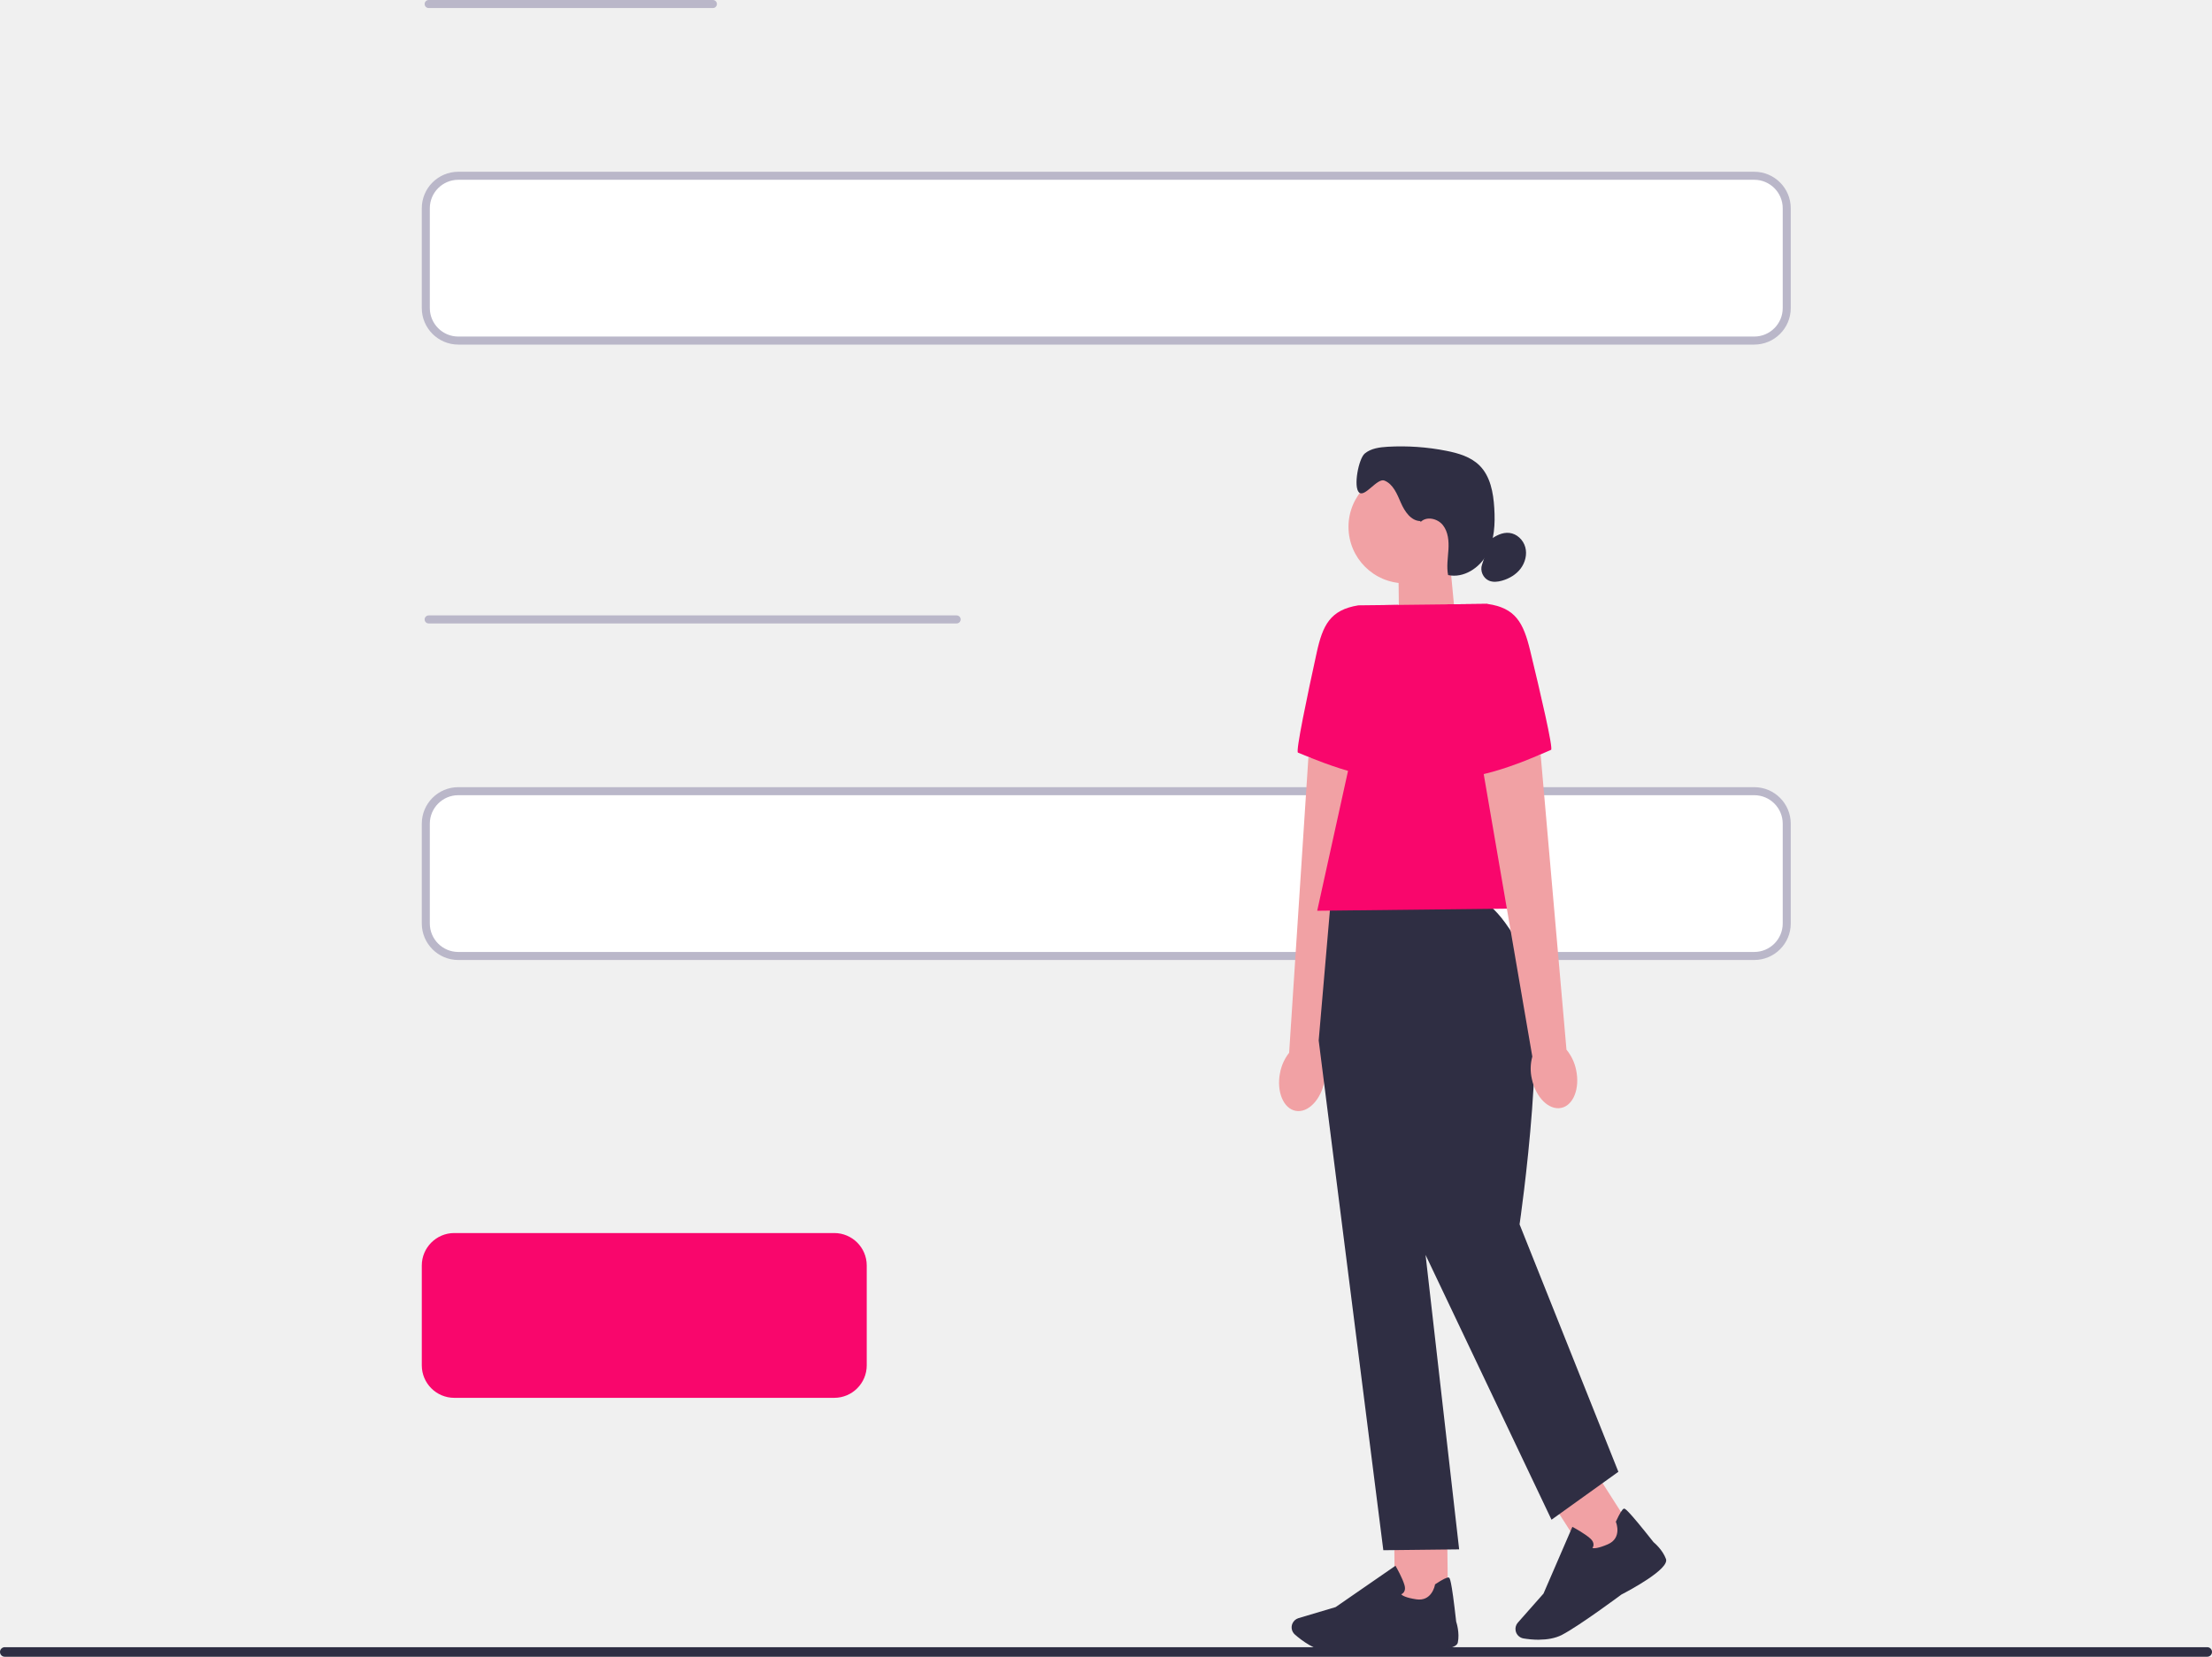
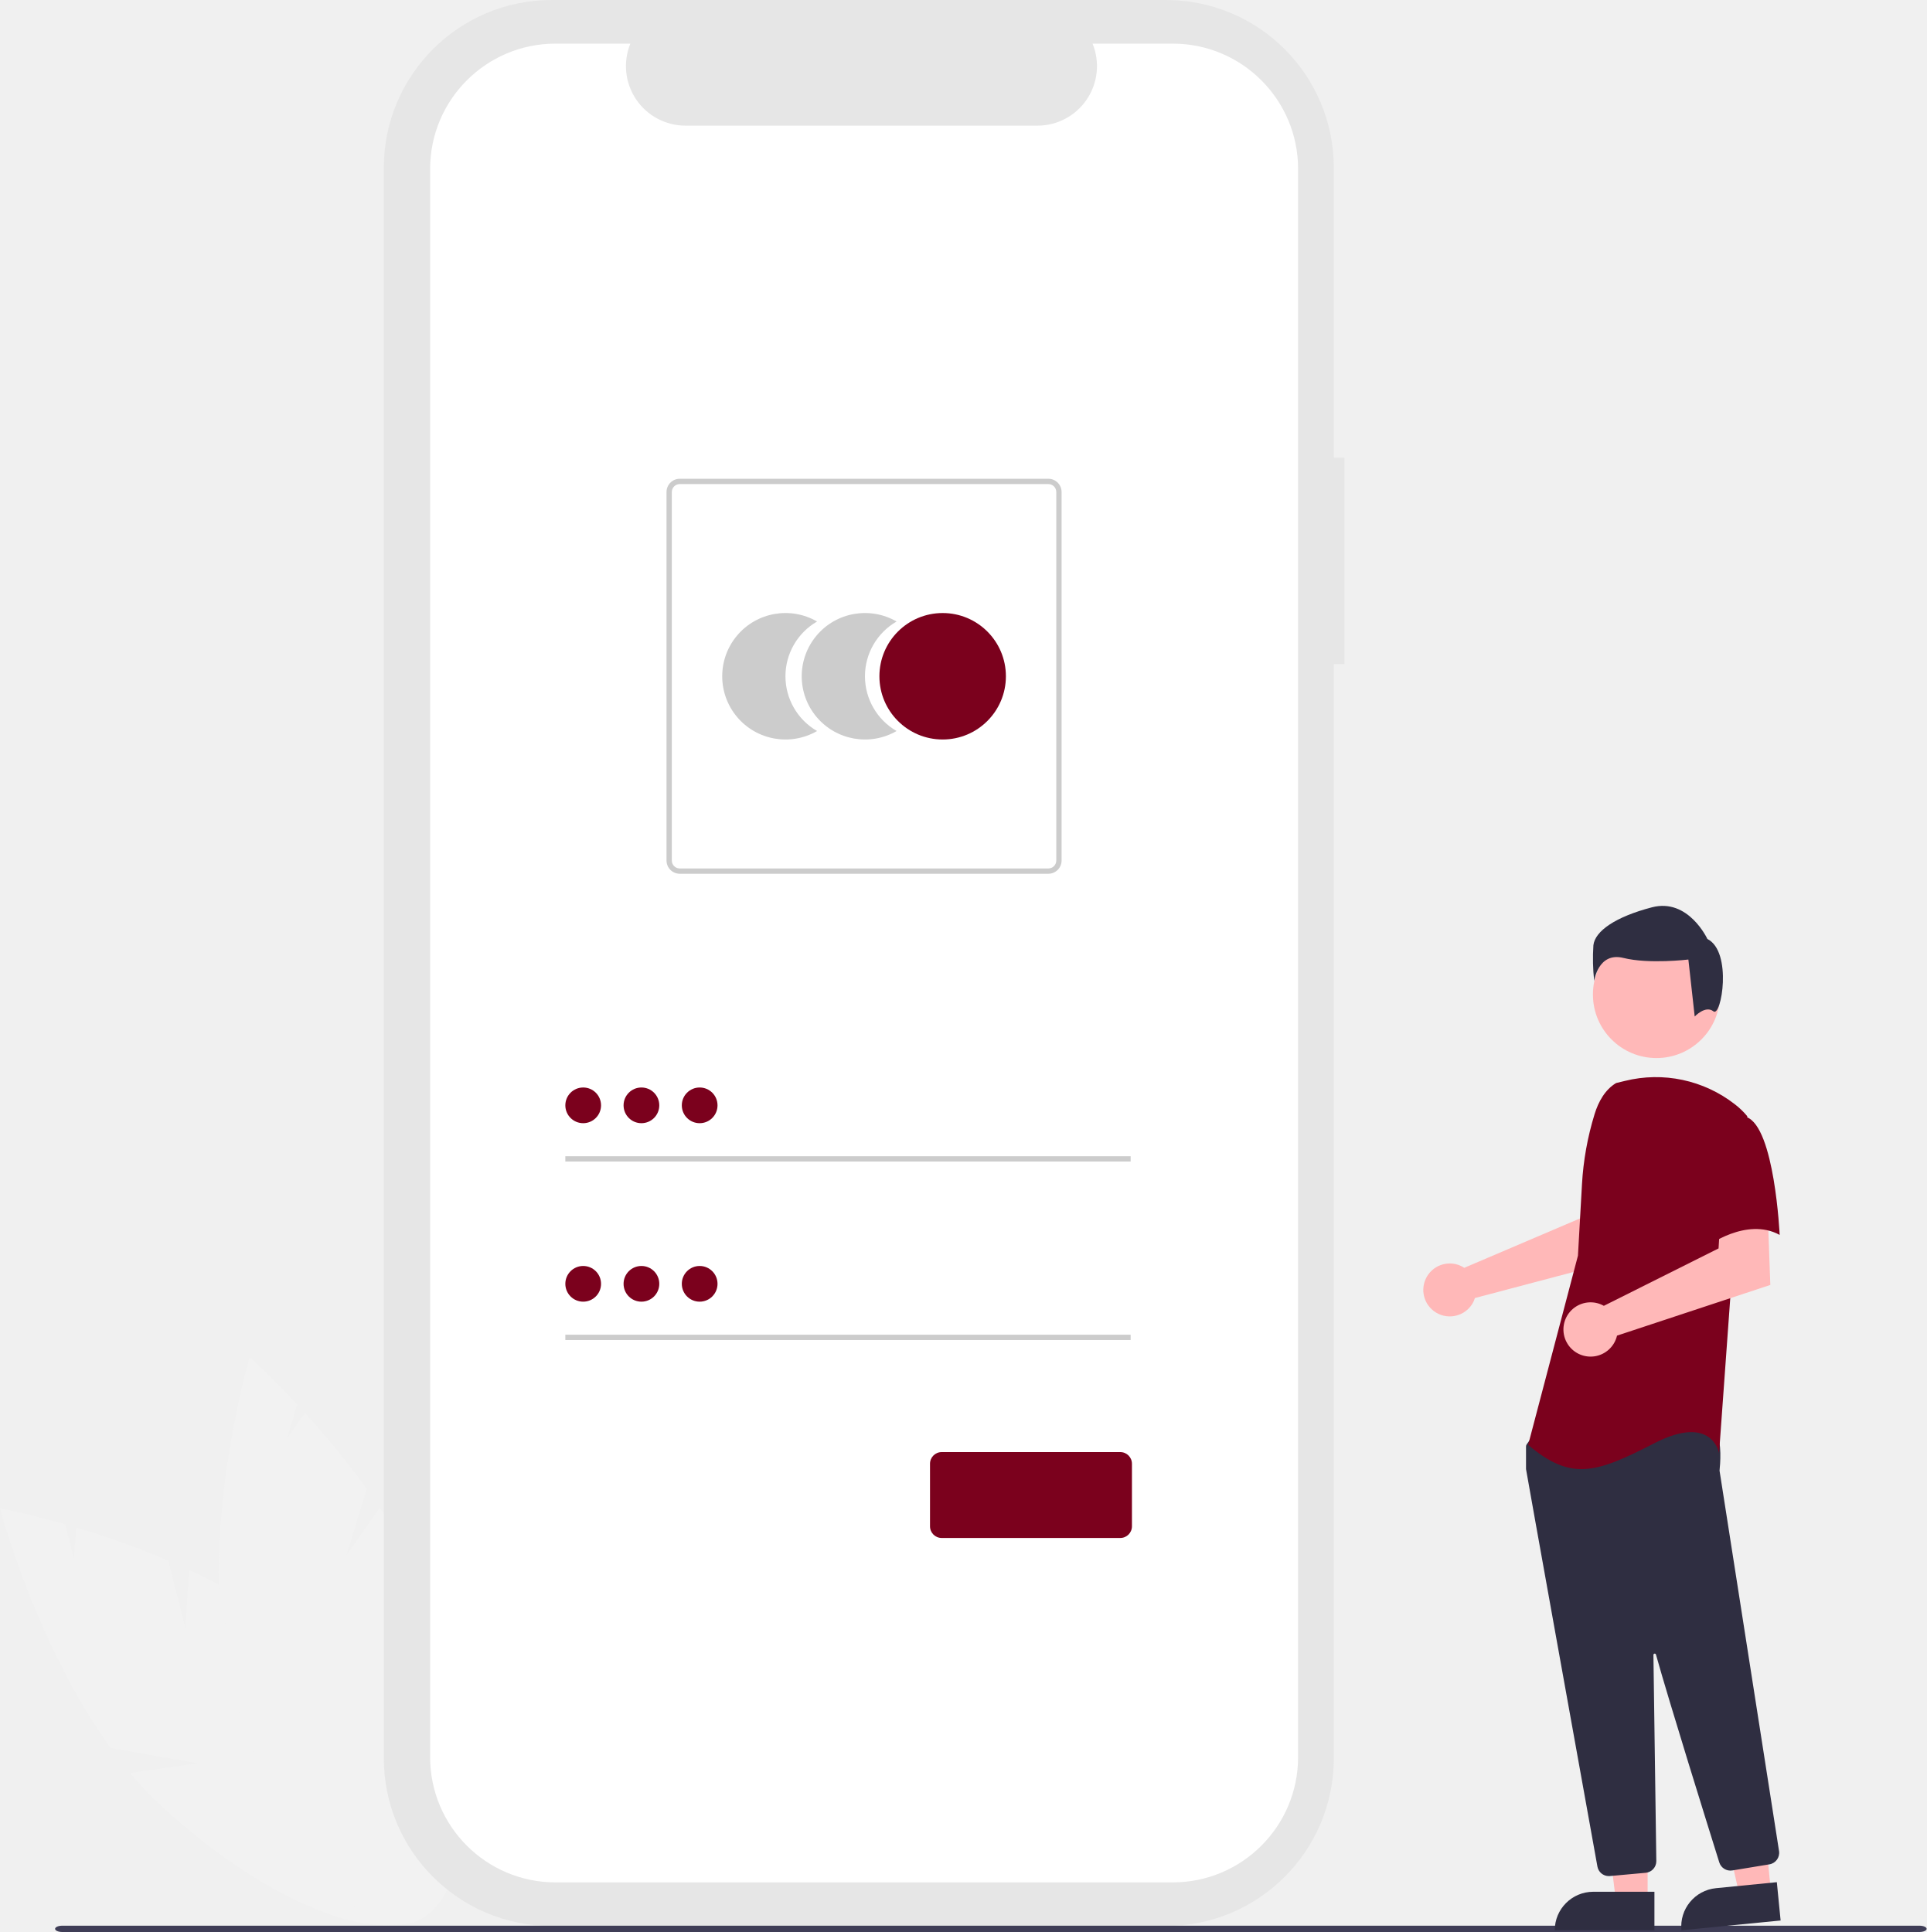
- <svg xmlns="http://www.w3.org/2000/svg" width="550.6" height="412.445" viewBox="0 0 550.6 412.445">
-   <path d="m550.6,411.255c0,.66-.53,1.19-1.19,1.19H1.19c-.66,0-1.19-.53-1.19-1.19s.53-1.19,1.19-1.19h548.22c.66,0,1.19.53,1.19,1.19Z" fill="#2e2e43" stroke-width="0" />
-   <path d="m436.659,84.784H114.076c-4.459,0-8.086-3.627-8.086-8.086v-24.853c0-4.459,3.627-8.086,8.086-8.086h322.583c4.459,0,8.086,3.627,8.086,8.086v24.853c0,4.459-3.627,8.086-8.086,8.086Z" fill="#fff" stroke="#bab7c9" stroke-linecap="round" stroke-linejoin="round" stroke-width="2" />
-   <path d="m436.659,237.99H114.076c-4.459,0-8.086-3.627-8.086-8.086v-24.853c0-4.459,3.627-8.086,8.086-8.086h322.583c4.459,0,8.086,3.627,8.086,8.086v24.853c0,4.459-3.627,8.086-8.086,8.086Z" fill="#fff" stroke="#bab7c9" stroke-linecap="round" stroke-linejoin="round" stroke-width="2" />
-   <path d="m207.659,347.99h-94.583c-4.459,0-8.086-3.627-8.086-8.086v-24.853c0-4.459,3.627-8.086,8.086-8.086h94.583c4.459,0,8.086,3.627,8.086,8.086v24.853c0,4.459-3.627,8.086-8.086,8.086Z" fill="#f9066c" stroke-width="0" />
-   <line x1="106.698" y1="1" x2="177.448" y2="1" fill="none" stroke="#bab7c9" stroke-linecap="round" stroke-linejoin="round" stroke-width="2" />
-   <line x1="106.698" y1="154.206" x2="238.123" y2="154.206" fill="none" stroke="#bab7c9" stroke-linecap="round" stroke-linejoin="round" stroke-width="2" />
-   <rect x="390.511" y="369.323" width="13.204" height="18.73" transform="translate(-141.4433 273.5202) rotate(-32.59)" fill="#f1a1a4" stroke-width="0" />
-   <polygon points="362.348 155.102 348.294 159.901 348.073 139.608 360.863 139.465 362.348 155.102" fill="#f1a1a4" stroke-width="0" />
-   <circle cx="349.714" cy="131.157" r="14.054" fill="#f1a1a4" stroke-width="0" />
-   <path d="m353.56,129.724c-2.348-.045-3.924-2.4-4.864-4.566-.94-2.153-1.907-4.644-4.092-5.519-1.79-.713-4.877,4.267-6.304,2.97-1.485-1.355-.13-8.438,1.42-9.715s3.677-1.55,5.675-1.673c4.897-.279,9.819.058,14.631,1.012,2.97.584,6.044,1.485,8.204,3.606,2.743,2.691,3.483,6.79,3.716,10.623.246,3.924.058,8.036-1.809,11.499-1.874,3.457-5.837,6.032-9.683,5.201-.409-2.082-.045-4.216.084-6.343.13-2.114-.058-4.397-1.368-6.07s-4.073-2.309-5.558-.798" fill="#2f2e43" stroke-width="0" />
-   <path d="m370.902,134.4c1.394-1.044,3.061-1.926,4.793-1.732,1.874.201,3.47,1.732,3.969,3.548s-.019,3.826-1.154,5.331-2.841,2.503-4.657,3.016c-1.051.298-2.199.422-3.21,0-1.485-.623-2.302-2.497-1.738-4.008" fill="#2f2e43" stroke-width="0" />
-   <path id="uuid-31bdf68e-d938-48b7-86ad-7ba8e8b265d3-91-89-41-671" d="m318.603,267.171c-.882,4.624.876,8.827,3.937,9.378,3.055.551,6.252-2.756,7.141-7.38.383-1.842.298-3.749-.246-5.558l10.811-72.482-14.566-2.568-4.793,73.52c-1.174,1.505-1.959,3.249-2.283,5.111h0v-.019h-0Z" fill="#f1a1a4" stroke-width="0" />
-   <path d="m348.034,150.588l-9.923.11c-7.004,1.135-8.866,4.903-10.377,11.83-2.315,10.565-5.273,24.645-4.65,24.839.992.324,17.965,8.081,26.558,6.161l-1.602-42.94h-.006Z" fill="#f9066c" stroke-width="0" />
-   <rect x="347.122" y="381.034" width="13.204" height="18.73" transform="translate(-4.33864 3.97541) rotate(-.64)" fill="#f1a1a4" stroke-width="0" />
-   <path d="m334.46,411.324c-1.394.019-2.62,0-3.554-.078-3.515-.279-6.881-2.834-8.587-4.326-.765-.668-1.018-1.758-.636-2.691h0c.272-.668.83-1.18,1.531-1.394l9.242-2.75,14.897-10.292.169.298c.065.11,1.569,2.75,2.082,4.54.195.681.156,1.245-.13,1.686-.195.305-.467.486-.687.597.272.279,1.128.85,3.762,1.239,3.826.571,4.598-3.411,4.624-3.58l.026-.136.11-.078c1.809-1.2,2.918-1.738,3.308-1.628.246.065.642.188,1.848,10.98.11.337.901,2.815.409,5.201-.532,2.594-11.849,1.822-14.106,1.647-.065.006-8.522.707-14.32.765h.019-.006v0Z" fill="#2f2e43" stroke-width="0" />
-   <path d="m383.212,408.211c-1.55.019-2.977-.156-3.995-.324-.999-.169-1.79-.953-1.959-1.952h0c-.13-.72.084-1.44.558-1.985l6.382-7.225,7.186-16.616.305.162c.11.058,2.782,1.505,4.17,2.75.525.473.791.973.791,1.505,0,.363-.136.662-.272.863.383.091,1.407.117,3.846-.94,3.548-1.544,2.095-5.331,2.03-5.48l-.052-.13.058-.117c.901-1.972,1.563-3.022,1.946-3.139.246-.065.642-.188,7.38,8.334.272.227,2.257,1.907,3.1,4.19.914,2.484-9.08,7.815-11.103,8.859-.058.052-10.507,7.815-14.8,10.04-1.706.882-3.736,1.174-5.584,1.187l.019.019h-.006v0Z" fill="#2f2e43" stroke-width="0" />
-   <path d="m368.178,224.185l-36.967.409-2.97,34.425,16.09,126.908,18.873-.214-8.36-73.305,31.351,65.925,16.642-11.933-24.593-61.599s7.945-53.985,1.083-67.332c-6.855-13.347-11.142-13.302-11.142-13.302v.019h-.006v0Z" fill="#2f2e43" stroke-width="0" />
-   <polygon points="386.584 226.079 327.871 226.734 344.642 150.633 370.228 150.341 386.584 226.079" fill="#f9066c" stroke-width="0" />
-   <path id="uuid-0d1d7be6-7e67-43a2-9b15-a4bbed67d7bc-92-90-42-672" d="m392.317,266.354c.986,4.611-.681,8.846-3.723,9.462-3.048.623-6.317-2.614-7.296-7.225-.422-1.835-.383-3.742.117-5.565l-12.426-72.229,14.502-2.893,6.427,73.403c1.206,1.479,2.03,3.21,2.4,5.059h0v-.013Z" fill="#f1a1a4" stroke-width="0" />
-   <path d="m360.311,150.452l9.923-.11c7.024.986,8.969,4.708,10.643,11.603,2.549,10.513,5.811,24.515,5.201,24.729-.992.337-17.777,8.47-26.409,6.745l.655-42.966h-.013Z" fill="#f9066c" stroke-width="0" />
+ <svg xmlns="http://www.w3.org/2000/svg" data-name="Layer 1" width="744.848" height="747.077" viewBox="0 0 744.848 747.077">
+   <path id="fa3b9e12-7275-481e-bee9-64fd9595a50d-529" data-name="Path 1" d="M299.205,705.809l-6.56-25.872a335.967,335.967,0,0,0-35.643-12.788l-.828,12.024-3.358-13.247c-15.021-4.294-25.24-6.183-25.24-6.183s13.8,52.489,42.754,92.617l33.734,5.926-26.207,3.779a135.926,135.926,0,0,0,11.719,12.422c42.115,39.092,89.024,57.028,104.773,40.06s-5.625-62.412-47.74-101.5c-13.056-12.119-29.457-21.844-45.875-29.5Z" transform="translate(-227.576 -76.46149)" fill="#f2f2f2" />
+   <path id="bde08021-c30f-4979-a9d8-cb90b72b5ca2-530" data-name="Path 2" d="M361.591,677.706l7.758-25.538a335.94,335.94,0,0,0-23.9-29.371l-6.924,9.865,3.972-13.076c-10.641-11.436-18.412-18.335-18.412-18.335s-15.315,52.067-11.275,101.384l25.815,22.51-24.392-10.312a135.919,135.919,0,0,0,3.614,16.694c15.846,55.234,46.731,94.835,68.983,88.451s27.446-56.335,11.6-111.569c-4.912-17.123-13.926-33.926-24.023-48.965Z" transform="translate(-227.576 -76.46149)" fill="#f2f2f2" />
+   <path id="b3ac2088-de9b-4f7f-bc99-0ed9705c1a9d-531" data-name="Path 22" d="M747.327,253.445h-4.092v-112.1a64.883,64.883,0,0,0-64.883-64.883H440.845a64.883,64.883,0,0,0-64.883,64.883v615a64.883,64.883,0,0,0,64.883,64.883H678.352a64.883,64.883,0,0,0,64.882-64.883v-423.105h4.092Z" transform="translate(-227.576 -76.46149)" fill="#e6e6e6" />
+   <path id="b2715b96-3117-487c-acc0-20904544b5b7-532" data-name="Path 23" d="M680.97,93.335h-31a23.02,23.02,0,0,1-21.316,31.714H492.589a23.02,23.02,0,0,1-21.314-31.714H442.319a48.454,48.454,0,0,0-48.454,48.454v614.107a48.454,48.454,0,0,0,48.454,48.454H680.97a48.454,48.454,0,0,0,48.454-48.454h0V141.788a48.454,48.454,0,0,0-48.454-48.453Z" transform="translate(-227.576 -76.46149)" fill="#fff" />
+   <path id="b06d66ec-6c84-45dd-8c27-1263a6253192-533" data-name="Path 6" d="M531.234,337.965a24.437,24.437,0,0,1,12.23-21.174,24.45,24.45,0,1,0,0,42.345A24.434,24.434,0,0,1,531.234,337.965Z" transform="translate(-227.576 -76.46149)" fill="#ccc" />
+   <path id="e73810fe-4cf4-40cc-8c7c-ca544ce30bd4-534" data-name="Path 7" d="M561.971,337.965a24.436,24.436,0,0,1,12.23-21.174,24.45,24.45,0,1,0,0,42.345A24.434,24.434,0,0,1,561.971,337.965Z" transform="translate(-227.576 -76.46149)" fill="#ccc" />
+   <circle id="a4813fcf-056e-4514-bb8b-e6506f49341f" data-name="Ellipse 1" cx="364.434" cy="261.502" r="24.45" fill="#7b011d" />
+   <path id="bbe451c3-febc-41ba-8083-4c8307a2e73e-535" data-name="Path 8" d="M632.872,414.33h-142.5a5.123,5.123,0,0,1-5.117-5.117v-142.5a5.123,5.123,0,0,1,5.117-5.117h142.5a5.123,5.123,0,0,1,5.117,5.117v142.5A5.123,5.123,0,0,1,632.872,414.33Zm-142.5-150.686a3.073,3.073,0,0,0-3.07,3.07v142.5a3.073,3.073,0,0,0,3.07,3.07h142.5a3.073,3.073,0,0,0,3.07-3.07v-142.5a3.073,3.073,0,0,0-3.07-3.07Z" transform="translate(-227.576 -76.46149)" fill="#ccc" />
+   <rect id="bb28937d-932f-4fdf-befe-f406e51091fe" data-name="Rectangle 1" x="218.562" y="447.102" width="218.552" height="2.047" fill="#ccc" />
+   <circle id="fcef55fc-4968-45b2-93bb-1a1080c85fc7" data-name="Ellipse 2" cx="225.464" cy="427.42" r="6.902" fill="#7b011d" />
+   <rect id="ff33d889-4c74-4b91-85ef-b4882cc8fe76" data-name="Rectangle 2" x="218.562" y="516.118" width="218.552" height="2.047" fill="#ccc" />
+   <circle id="e8fa0310-b872-4adf-aedd-0c6eda09f3b8" data-name="Ellipse 3" cx="225.464" cy="496.437" r="6.902" fill="#7b011d" />
+   <path d="M660.69,671.172H591.622a4.505,4.505,0,0,1-4.5-4.5v-24.208a4.505,4.505,0,0,1,4.5-4.5h69.068a4.505,4.505,0,0,1,4.5,4.5v24.208A4.505,4.505,0,0,1,660.69,671.172Z" transform="translate(-227.576 -76.46149)" fill="#7b011d" />
+   <circle id="e12ee00d-aa4a-4413-a013-11d20b7f97f7" data-name="Ellipse 7" cx="247.978" cy="427.42" r="6.902" fill="#7b011d" />
+   <circle id="f58f497e-6949-45c8-be5f-eee2aa0f6586" data-name="Ellipse 8" cx="270.492" cy="427.42" r="6.902" fill="#7b011d" />
+   <circle id="b4d4939a-c6e6-4f4d-ba6c-e8b05485017d" data-name="Ellipse 9" cx="247.978" cy="496.437" r="6.902" fill="#7b011d" />
+   <circle id="aff120b1-519b-4e96-ac87-836aa55663de" data-name="Ellipse 10" cx="270.492" cy="496.437" r="6.902" fill="#7b011d" />
+   <path id="f1094013-1297-477a-ac57-08eac07c4bd5-536" data-name="Path 88" d="M969.642,823.539H251.656c-1.537,0-2.782-.546-2.782-1.218s1.245-1.219,2.782-1.219H969.642c1.536,0,2.782.546,2.782,1.219S971.178,823.539,969.642,823.539Z" transform="translate(-227.576 -76.46149)" fill="#3f3d56" />
+   <path d="M792.253,565.923a10.094,10.094,0,0,1,1.411.787l44.852-19.143,1.601-11.815,17.922-.11-1.059,27.098-59.2,15.656a10.608,10.608,0,0,1-.447,1.208,10.235,10.235,0,1,1-5.079-13.682Z" transform="translate(-227.576 -76.46149)" fill="#ffb8b8" />
+   <polygon points="636.98 735.021 624.72 735.021 618.888 687.733 636.982 687.734 636.98 735.021" fill="#ffb8b8" />
+   <path d="M615.963,731.518h23.644a0,0,0,0,1,0,0v14.887a0,0,0,0,1,0,0H601.076a0,0,0,0,1,0,0v0A14.887,14.887,0,0,1,615.963,731.518Z" fill="#2f2e41" />
+   <polygon points="684.66 731.557 672.459 732.759 662.018 686.271 680.025 684.497 684.66 731.557" fill="#ffb8b8" />
+   <path d="M891.686,806.128h23.644a0,0,0,0,1,0,0v14.887a0,0,0,0,1,0,0H876.799a0,0,0,0,1,0,0v0A14.887,14.887,0,0,1,891.686,806.128Z" transform="translate(-303.0087 15.2906) rotate(-5.62529)" fill="#2f2e41" />
+   <circle cx="640.393" cy="384.574" r="24.561" fill="#ffb8b8" />
+   <path d="M849.556,801.919a4.471,4.471,0,0,1-4.415-3.697c-6.346-35.226-27.088-150.405-27.584-153.596a1.427,1.427,0,0,1-.016-.222v-8.588a1.489,1.489,0,0,1,.279-.872l2.74-3.838a1.478,1.478,0,0,1,1.144-.625c15.622-.732,66.784-2.879,69.256.209h0c2.482,3.104,1.605,12.507,1.404,14.36l.01.193,22.985,146.995a4.512,4.512,0,0,1-3.715,5.135l-14.356,2.365a4.521,4.521,0,0,1-5.025-3.093c-4.44-14.188-19.329-61.918-24.489-80.387a.499.499,0,0,0-.98.139c.258,17.605.881,62.523,1.096,78.037l.023,1.671a4.518,4.518,0,0,1-4.093,4.536l-13.844,1.258C849.836,801.914,849.695,801.919,849.556,801.919Z" transform="translate(-227.576 -76.46149)" fill="#2f2e41" />
+   <path id="ae7af94f-88d7-4204-9f07-e3651de85c05-537" data-name="Path 99" d="M852.381,495.254c-4.286,2.548-6.851,7.23-8.323,11.995a113.681,113.681,0,0,0-4.884,27.159l-1.556,27.6-19.255,73.17c16.689,14.121,26.315,10.912,48.78-.639s25.032,3.851,25.032,3.851l4.492-62.258,6.418-68.032a30.164,30.164,0,0,0-4.861-4.674,49.658,49.658,0,0,0-42.442-8.995Z" transform="translate(-227.576 -76.46149)" fill="#7b011d" />
+   <path d="M846.127,580.7a10.526,10.526,0,0,1,1.501.704l44.348-22.197.736-12.026,18.294-1.261.98,27.413L852.72,592.932a10.496,10.496,0,1,1-6.593-12.232Z" transform="translate(-227.576 -76.46149)" fill="#ffb8b8" />
+   <path id="a6768b0e-63d0-4b31-8462-9b2e0b00f0fd-538" data-name="Path 101" d="M902.766,508.412c10.912,3.851,12.834,45.574,12.834,45.574-12.837-7.06-28.241,4.493-28.241,4.493s-3.209-10.912-7.06-25.032a24.53,24.53,0,0,1,5.134-23.106S891.854,504.558,902.766,508.412Z" transform="translate(-227.576 -76.46149)" fill="#7b011d" />
+   <path id="bfd7963f-0cf8-4885-9d3a-2c00bccda2e3-539" data-name="Path 102" d="M889.991,467.531c-3.06-2.448-7.235,2.002-7.235,2.002l-2.448-22.033s-15.301,1.833-25.093-.612-11.323,8.875-11.323,8.875a78.58,78.58,0,0,1-.306-13.771c.612-5.508,8.568-11.017,22.645-14.689S887.652,439.543,887.652,439.543C897.445,444.439,893.051,469.979,889.991,467.531Z" transform="translate(-227.576 -76.46149)" fill="#2f2e41" />
</svg>
